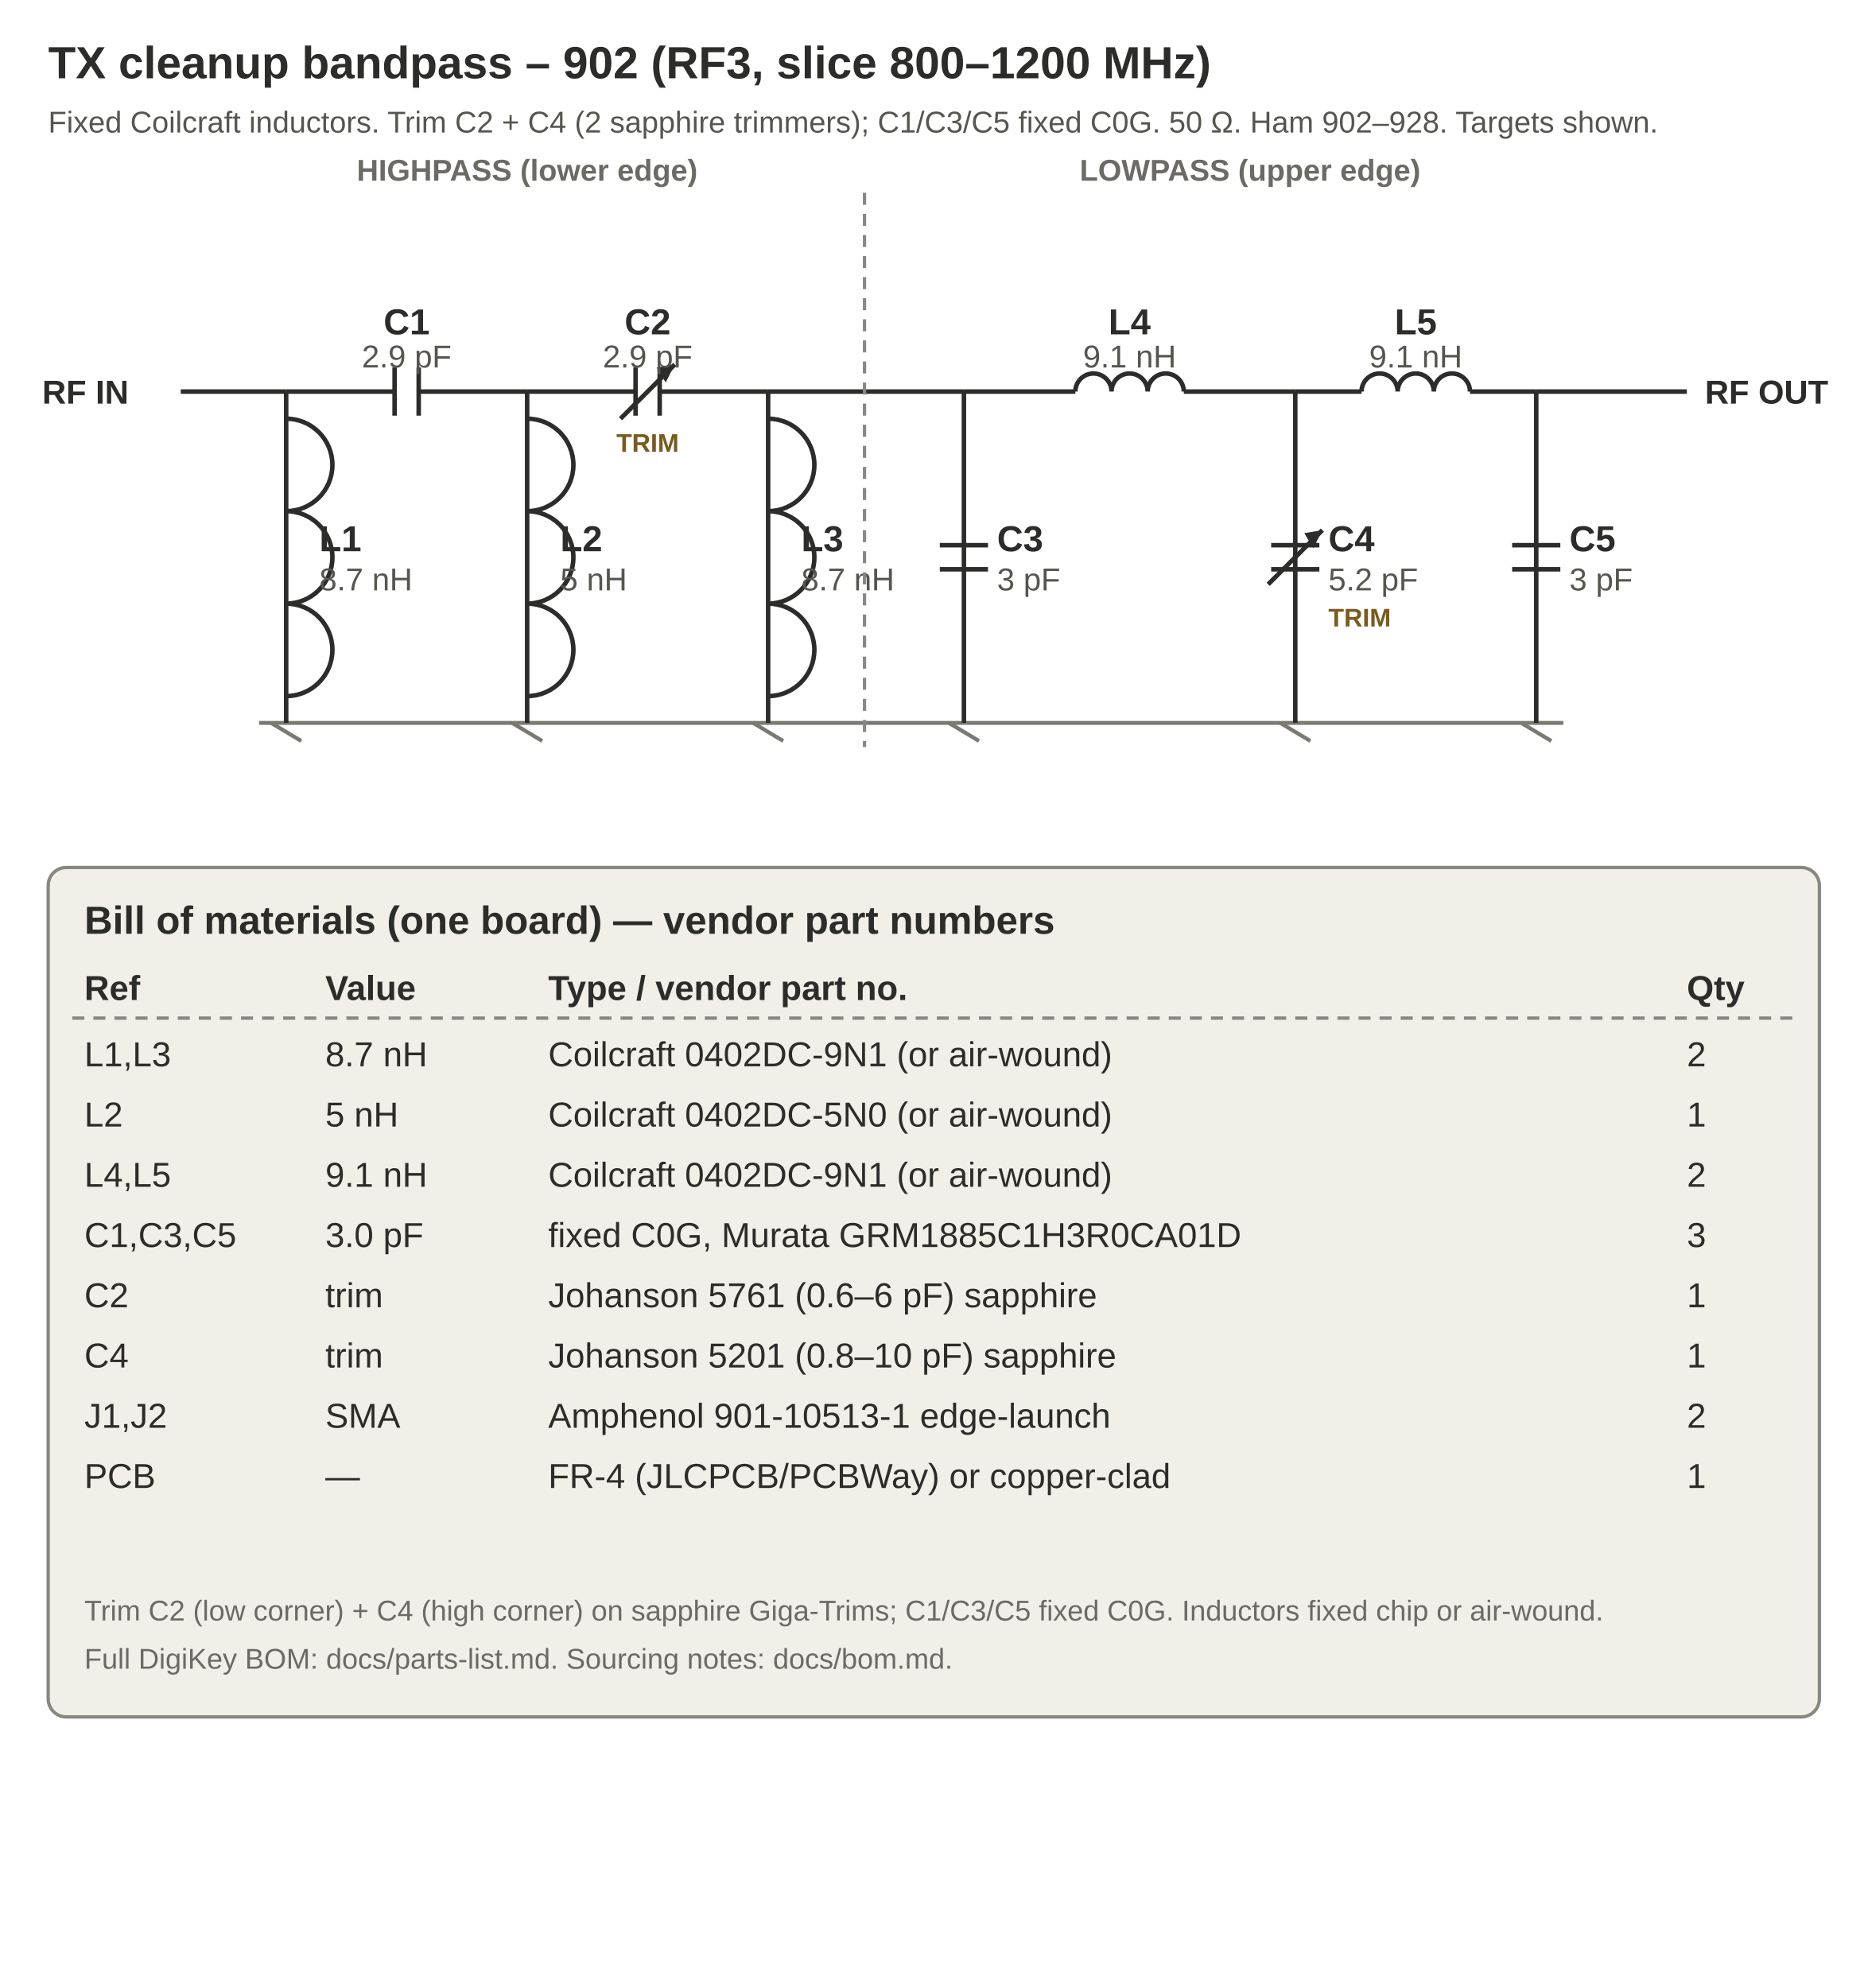
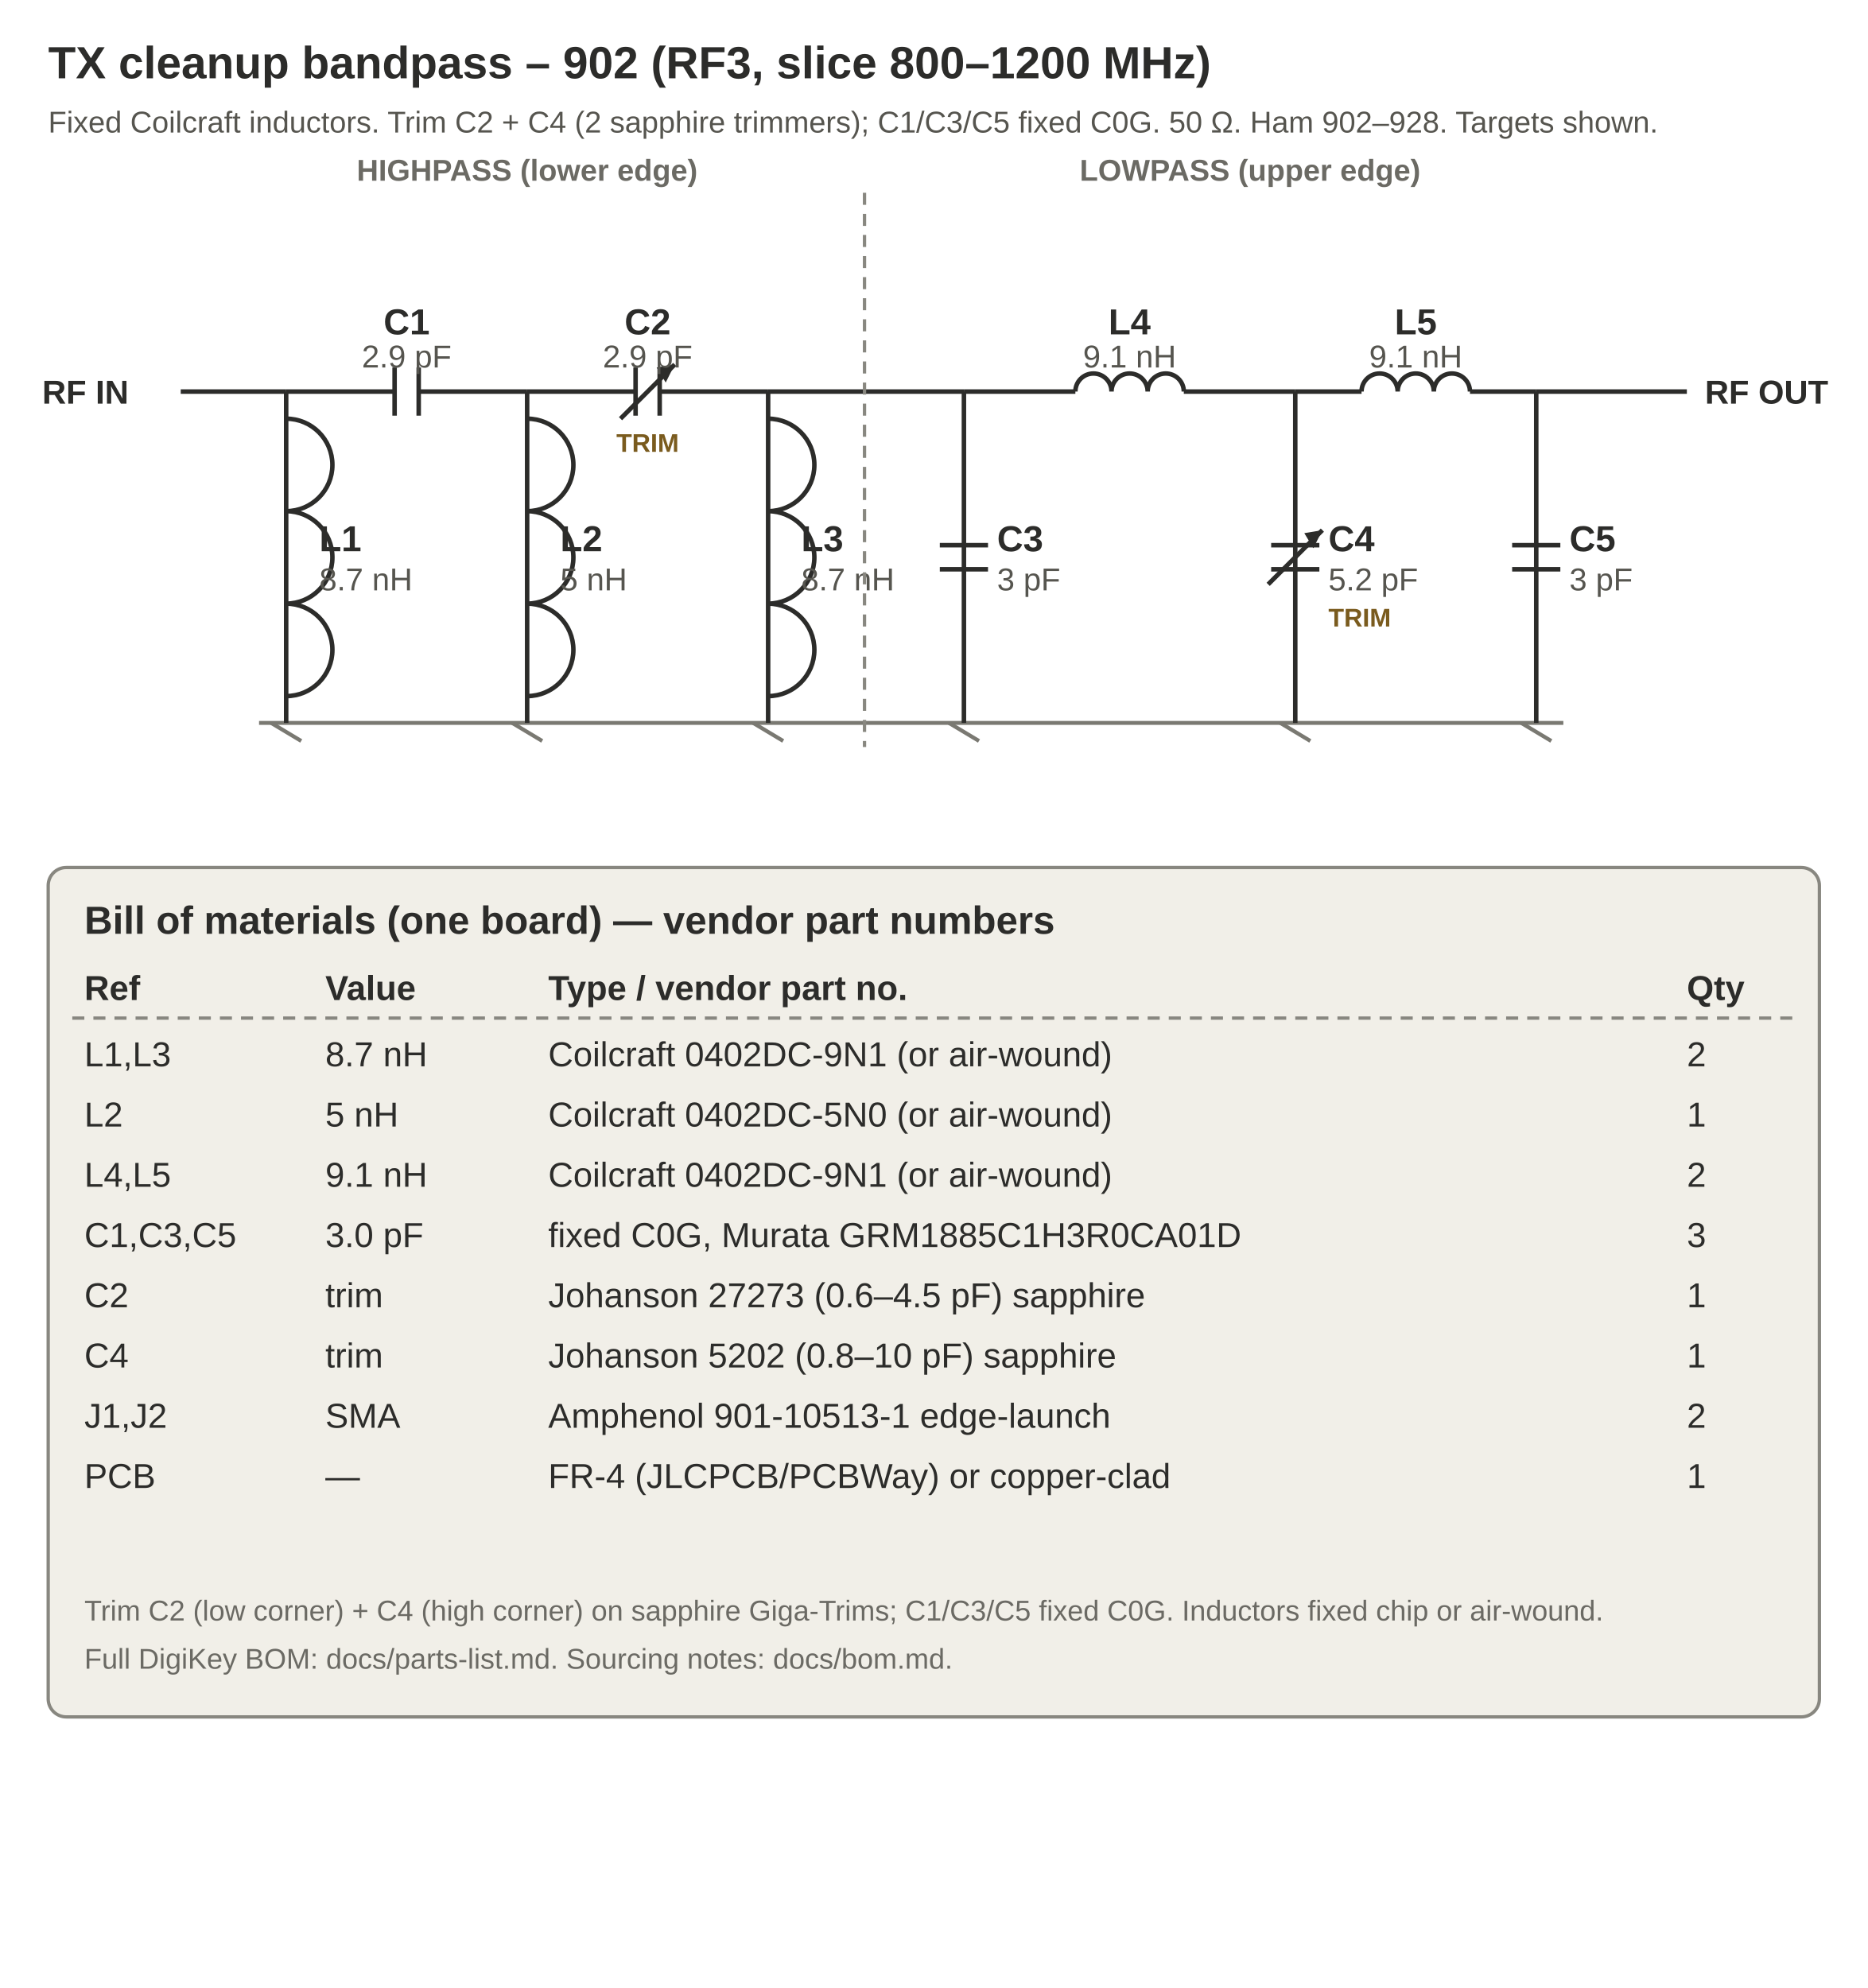
<svg xmlns="http://www.w3.org/2000/svg" width="1240" height="1320" viewBox="0 0 620 660" role="img">
  <style>text{font-family:Arial,Helvetica,sans-serif}.h1{font-size:15px;font-weight:700;fill:#2C2C2A}.h2{font-size:10px;fill:#56554f}.w{stroke:#2C2C2A;stroke-width:1.5;fill:none}.gnd{stroke:#7a7972;stroke-width:1.3}.lbl{font-size:12px;font-weight:700;fill:#2C2C2A}.val{font-size:10.5px;fill:#56554f}.sec{font-size:10px;font-weight:700;fill:#6b6a64}.port{font-size:11px;font-weight:700;fill:#2C2C2A}.cap2{font-size:9.5px;fill:#6b6a64}.trm{font-size:8.5px;font-weight:700;fill:#7a5b1e}.th{font-size:11.5px;font-weight:700;fill:#2C2C2A}.td{font-size:11.5px;fill:#2C2C2A}.div{stroke:#888780;stroke-width:1.1;stroke-dasharray:4 3}.box{fill:#F1EFE8;stroke:#888780;stroke-width:1.1}</style>
  <text class="h1" x="16" y="26">TX cleanup bandpass – 902 (RF3, slice 800–1200 MHz)</text>
  <text class="h2" x="16" y="44">Fixed Coilcraft inductors. Trim C2 + C4 (2 sapphire trimmers); C1/C3/C5 fixed C0G. 50 Ω. Ham 902–928. Targets shown.</text>
  <text class="port" x="14" y="134">RF IN</text>
  <text class="port" x="566" y="134">RF OUT</text>
  <line x1="60" y1="130" x2="95" y2="130" class="w" />
  <line x1="95" y1="130" x2="131" y2="130" class="w" />
  <line x1="131" y1="122" x2="131" y2="138" class="w" />
  <line x1="139" y1="122" x2="139" y2="138" class="w" />
  <line x1="139" y1="130" x2="175" y2="130" class="w" />
  <text class="lbl" x="135" y="111" text-anchor="middle">C1</text>
  <text class="val" x="135" y="122" text-anchor="middle">2.9 pF</text>
  <line x1="175" y1="130" x2="211" y2="130" class="w" />
  <line x1="211" y1="122" x2="211" y2="138" class="w" />
  <line x1="219" y1="122" x2="219" y2="138" class="w" />
  <line x1="206" y1="139" x2="224" y2="121" class="w" />
  <path d="M224 121 l-6 1 l3 5 z" fill="#2C2C2A" />
  <line x1="219" y1="130" x2="255" y2="130" class="w" />
  <text class="lbl" x="215" y="111" text-anchor="middle">C2</text>
  <text class="val" x="215" y="122" text-anchor="middle">2.9 pF</text>
  <text class="trm" x="215" y="150" text-anchor="middle">TRIM</text>
  <line x1="255" y1="130" x2="320" y2="130" class="w" />
  <line x1="320" y1="130" x2="357" y2="130" class="w" />
  <path d="M357 130 a6 6 0 0 1 12 0 a6 6 0 0 1 12 0 a6 6 0 0 1 12 0" class="w" />
  <line x1="393" y1="130" x2="430" y2="130" class="w" />
  <text class="lbl" x="375" y="111" text-anchor="middle">L4</text>
  <text class="val" x="375" y="122" text-anchor="middle">9.1 nH</text>
  <line x1="430" y1="130" x2="452" y2="130" class="w" />
  <path d="M452 130 a6 6 0 0 1 12 0 a6 6 0 0 1 12 0 a6 6 0 0 1 12 0" class="w" />
  <line x1="488" y1="130" x2="510" y2="130" class="w" />
  <text class="lbl" x="470" y="111" text-anchor="middle">L5</text>
  <text class="val" x="470" y="122" text-anchor="middle">9.1 nH</text>
  <line x1="510" y1="130" x2="560" y2="130" class="w" />
  <line x1="86" y1="240" x2="519" y2="240" class="gnd" />
  <line x1="95" y1="130" x2="95" y2="240" class="w" />
  <path d="M95 139 a6 6 0 0 1 0 30.7 a6 6 0 0 1 0 30.7 a6 6 0 0 1 0 30.7" class="w" />
  <line x1="90" y1="240" x2="100" y2="246" class="gnd" />
  <text class="lbl" x="106" y="183">L1</text>
  <text class="val" x="106" y="196">8.7 nH</text>
  <line x1="175" y1="130" x2="175" y2="240" class="w" />
  <path d="M175 139 a6 6 0 0 1 0 30.7 a6 6 0 0 1 0 30.7 a6 6 0 0 1 0 30.7" class="w" />
  <line x1="170" y1="240" x2="180" y2="246" class="gnd" />
  <text class="lbl" x="186" y="183">L2</text>
  <text class="val" x="186" y="196">5 nH</text>
  <line x1="255" y1="130" x2="255" y2="240" class="w" />
  <path d="M255 139 a6 6 0 0 1 0 30.7 a6 6 0 0 1 0 30.7 a6 6 0 0 1 0 30.7" class="w" />
  <line x1="250" y1="240" x2="260" y2="246" class="gnd" />
  <text class="lbl" x="266" y="183">L3</text>
  <text class="val" x="266" y="196">8.7 nH</text>
  <line x1="320" y1="130" x2="320" y2="240" class="w" />
  <line x1="312" y1="181" x2="328" y2="181" class="w" />
  <line x1="312" y1="189" x2="328" y2="189" class="w" />
  <line x1="315" y1="240" x2="325" y2="246" class="gnd" />
  <text class="lbl" x="331" y="183">C3</text>
  <text class="val" x="331" y="196">3 pF</text>
  <line x1="430" y1="130" x2="430" y2="240" class="w" />
  <line x1="422" y1="181" x2="438" y2="181" class="w" />
  <line x1="422" y1="189" x2="438" y2="189" class="w" />
  <line x1="421" y1="194" x2="439" y2="176" class="w" />
  <path d="M439 176 l-6 1 l3 5 z" fill="#2C2C2A" />
  <line x1="425" y1="240" x2="435" y2="246" class="gnd" />
  <text class="lbl" x="441" y="183">C4</text>
  <text class="val" x="441" y="196">5.2 pF</text>
  <text class="trm" x="441" y="208">TRIM</text>
  <line x1="510" y1="130" x2="510" y2="240" class="w" />
  <line x1="502" y1="181" x2="518" y2="181" class="w" />
  <line x1="502" y1="189" x2="518" y2="189" class="w" />
  <line x1="505" y1="240" x2="515" y2="246" class="gnd" />
  <text class="lbl" x="521" y="183">C5</text>
  <text class="val" x="521" y="196">3 pF</text>
  <line x1="287" y1="64" x2="287" y2="248" class="div" />
  <text class="sec" x="175" y="60" text-anchor="middle">HIGHPASS (lower edge)</text>
  <text class="sec" x="415" y="60" text-anchor="middle">LOWPASS (upper edge)</text>
  <rect class="box" x="16" y="288" width="588" height="282" rx="6" />
  <text class="h1" x="28" y="310" style="font-size:13px">Bill of materials (one board) — vendor part numbers</text>
  <text class="th" x="28" y="332">Ref</text>
  <text class="th" x="108" y="332">Value</text>
  <text class="th" x="182" y="332">Type / vendor part no.</text>
  <text class="th" x="560" y="332">Qty</text>
  <line x1="24" y1="338" x2="596" y2="338" class="div" />
  <text class="td" x="28" y="354">L1,L3</text>
  <text class="td" x="108" y="354">8.7 nH</text>
  <text class="td" x="182" y="354">Coilcraft 0402DC-9N1 (or air-wound)</text>
  <text class="td" x="560" y="354">2</text>
  <text class="td" x="28" y="374">L2</text>
  <text class="td" x="108" y="374">5 nH</text>
  <text class="td" x="182" y="374">Coilcraft 0402DC-5N0 (or air-wound)</text>
  <text class="td" x="560" y="374">1</text>
  <text class="td" x="28" y="394">L4,L5</text>
  <text class="td" x="108" y="394">9.1 nH</text>
  <text class="td" x="182" y="394">Coilcraft 0402DC-9N1 (or air-wound)</text>
  <text class="td" x="560" y="394">2</text>
  <text class="td" x="28" y="414">C1,C3,C5</text>
  <text class="td" x="108" y="414">3.0 pF</text>
  <text class="td" x="182" y="414">fixed C0G, Murata GRM1885C1H3R0CA01D</text>
  <text class="td" x="560" y="414">3</text>
  <text class="td" x="28" y="434">C2</text>
  <text class="td" x="108" y="434">trim</text>
-   <text class="td" x="182" y="434">Johanson 5761 (0.6–6 pF) sapphire</text>
+   <text class="td" x="182" y="434">Johanson 27273 (0.6–4.5 pF) sapphire</text>
  <text class="td" x="560" y="434">1</text>
  <text class="td" x="28" y="454">C4</text>
  <text class="td" x="108" y="454">trim</text>
-   <text class="td" x="182" y="454">Johanson 5201 (0.8–10 pF) sapphire</text>
+   <text class="td" x="182" y="454">Johanson 5202 (0.8–10 pF) sapphire</text>
  <text class="td" x="560" y="454">1</text>
  <text class="td" x="28" y="474">J1,J2</text>
  <text class="td" x="108" y="474">SMA</text>
  <text class="td" x="182" y="474">Amphenol 901-10513-1 edge-launch</text>
  <text class="td" x="560" y="474">2</text>
  <text class="td" x="28" y="494">PCB</text>
  <text class="td" x="108" y="494">—</text>
  <text class="td" x="182" y="494">FR-4 (JLCPCB/PCBWay) or copper-clad</text>
  <text class="td" x="560" y="494">1</text>
  <text class="cap2" x="28" y="538">Trim C2 (low corner) + C4 (high corner) on sapphire Giga-Trims; C1/C3/C5 fixed C0G. Inductors fixed chip or air-wound.</text>
  <text class="cap2" x="28" y="554">Full DigiKey BOM: docs/parts-list.md. Sourcing notes: docs/bom.md.</text>
</svg>
